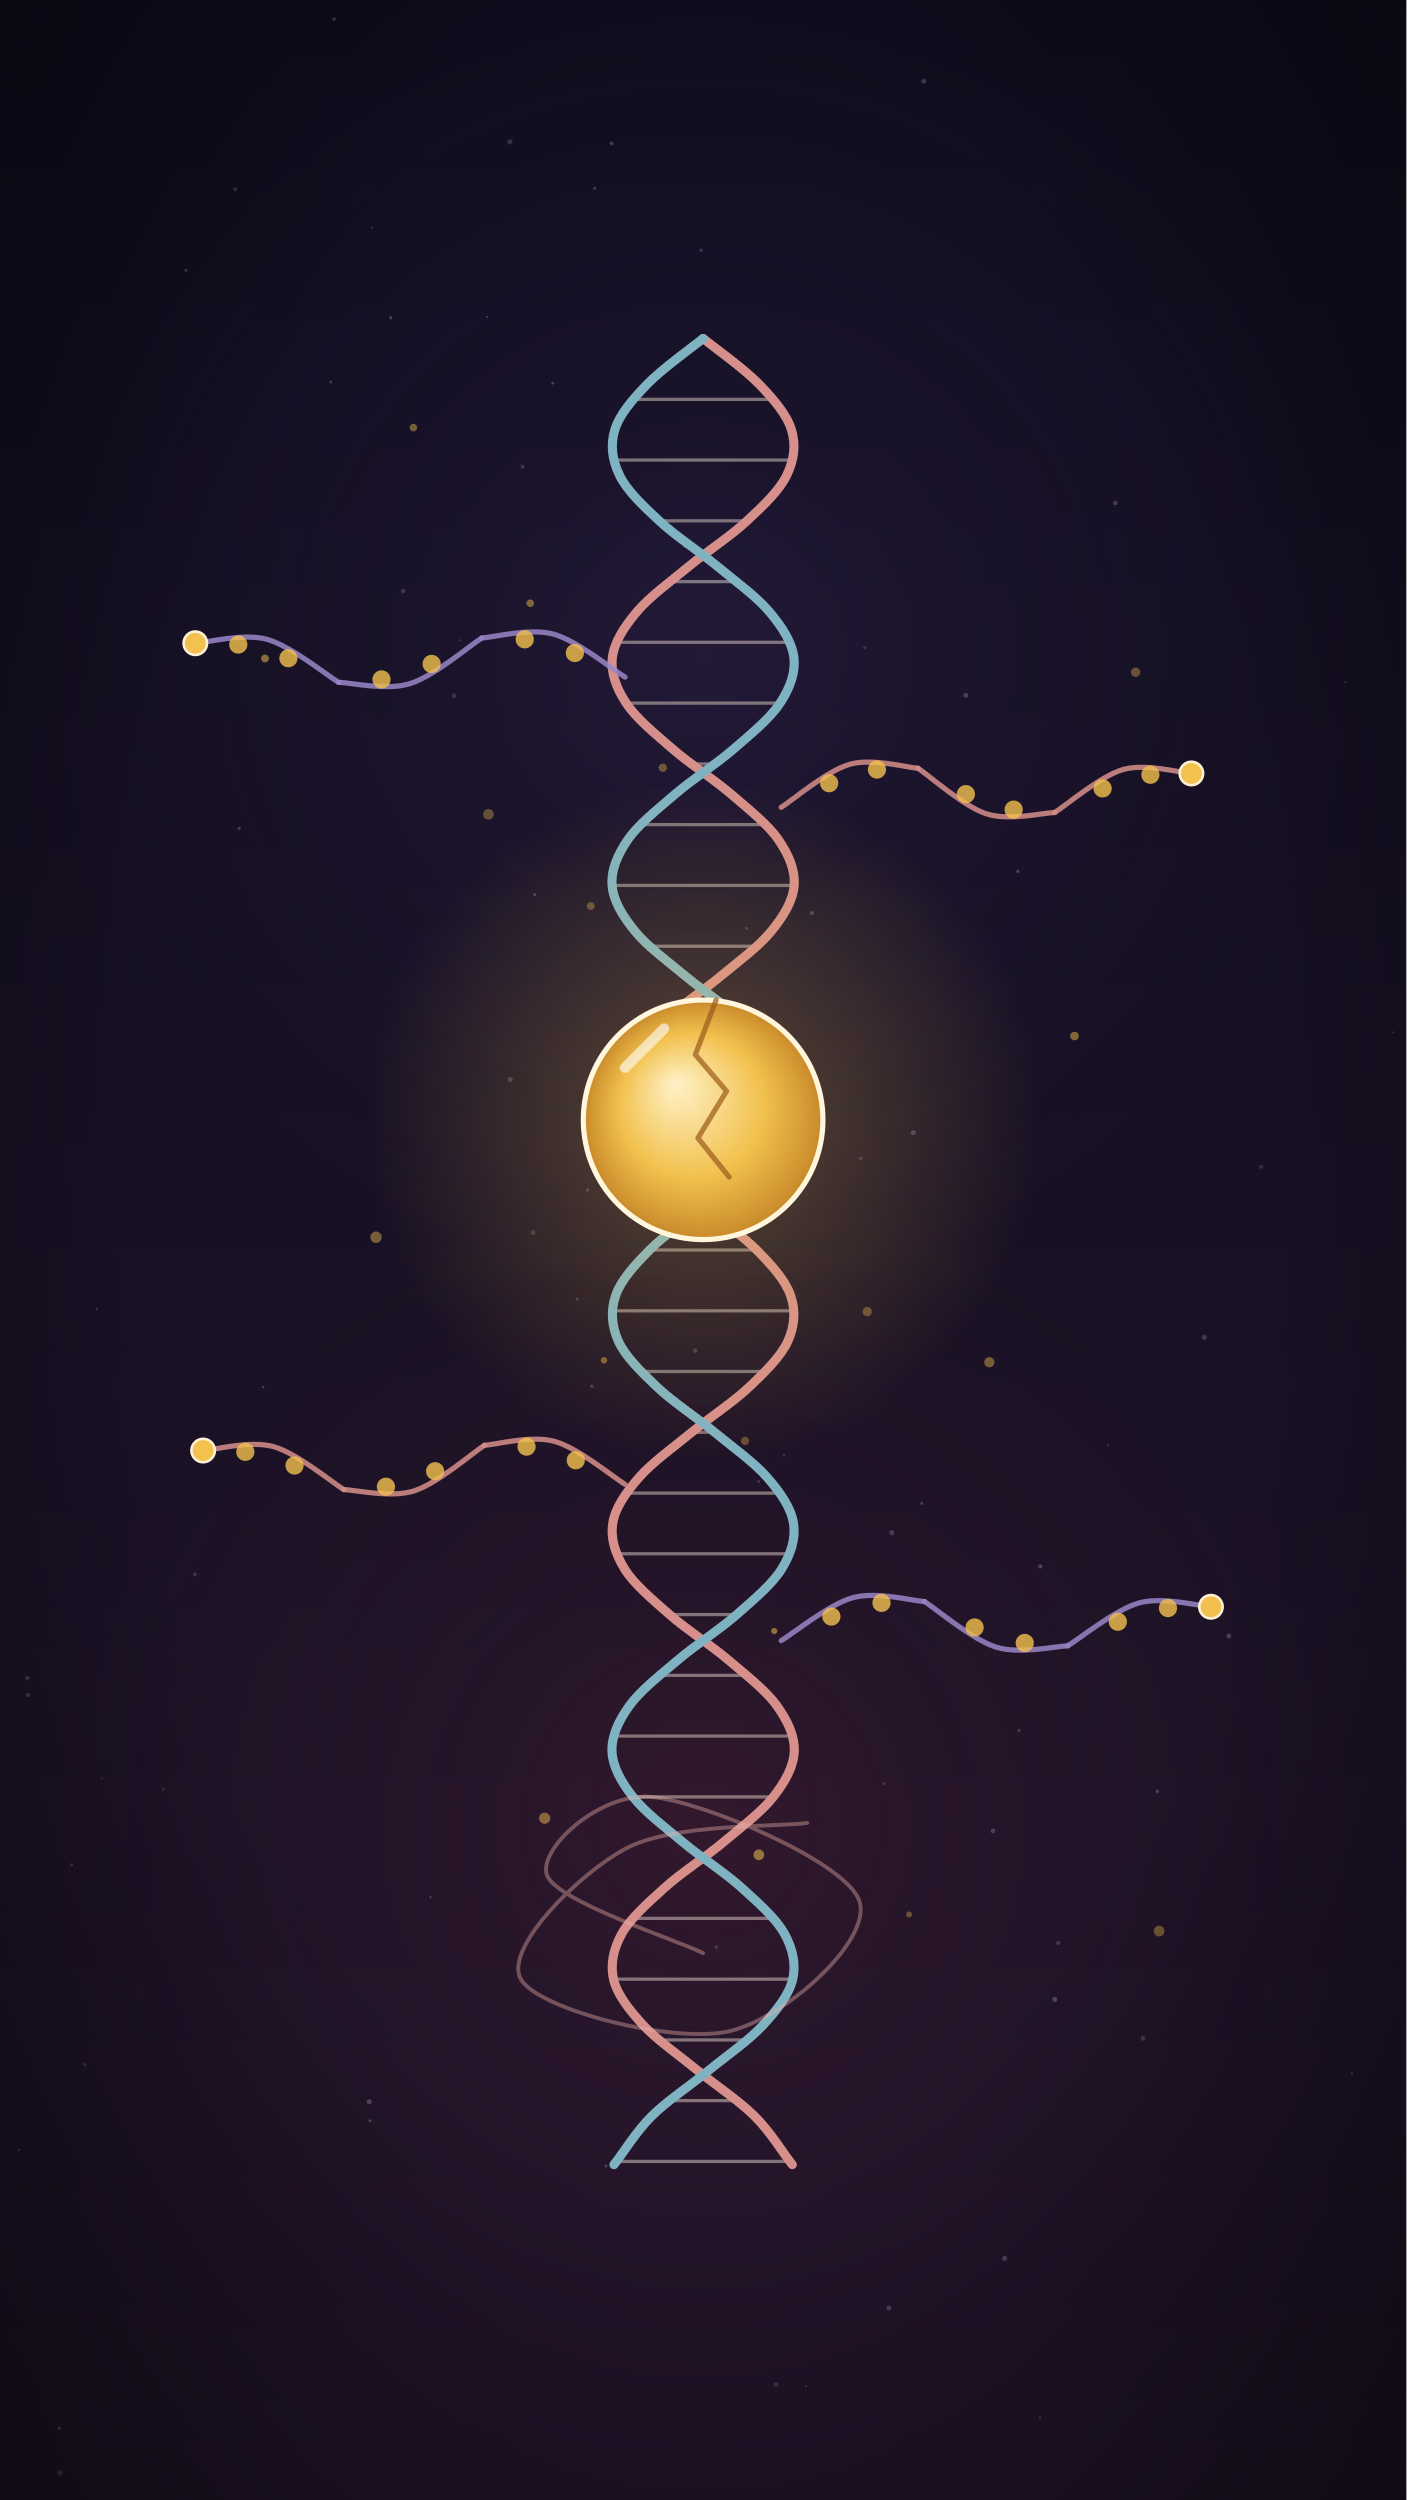
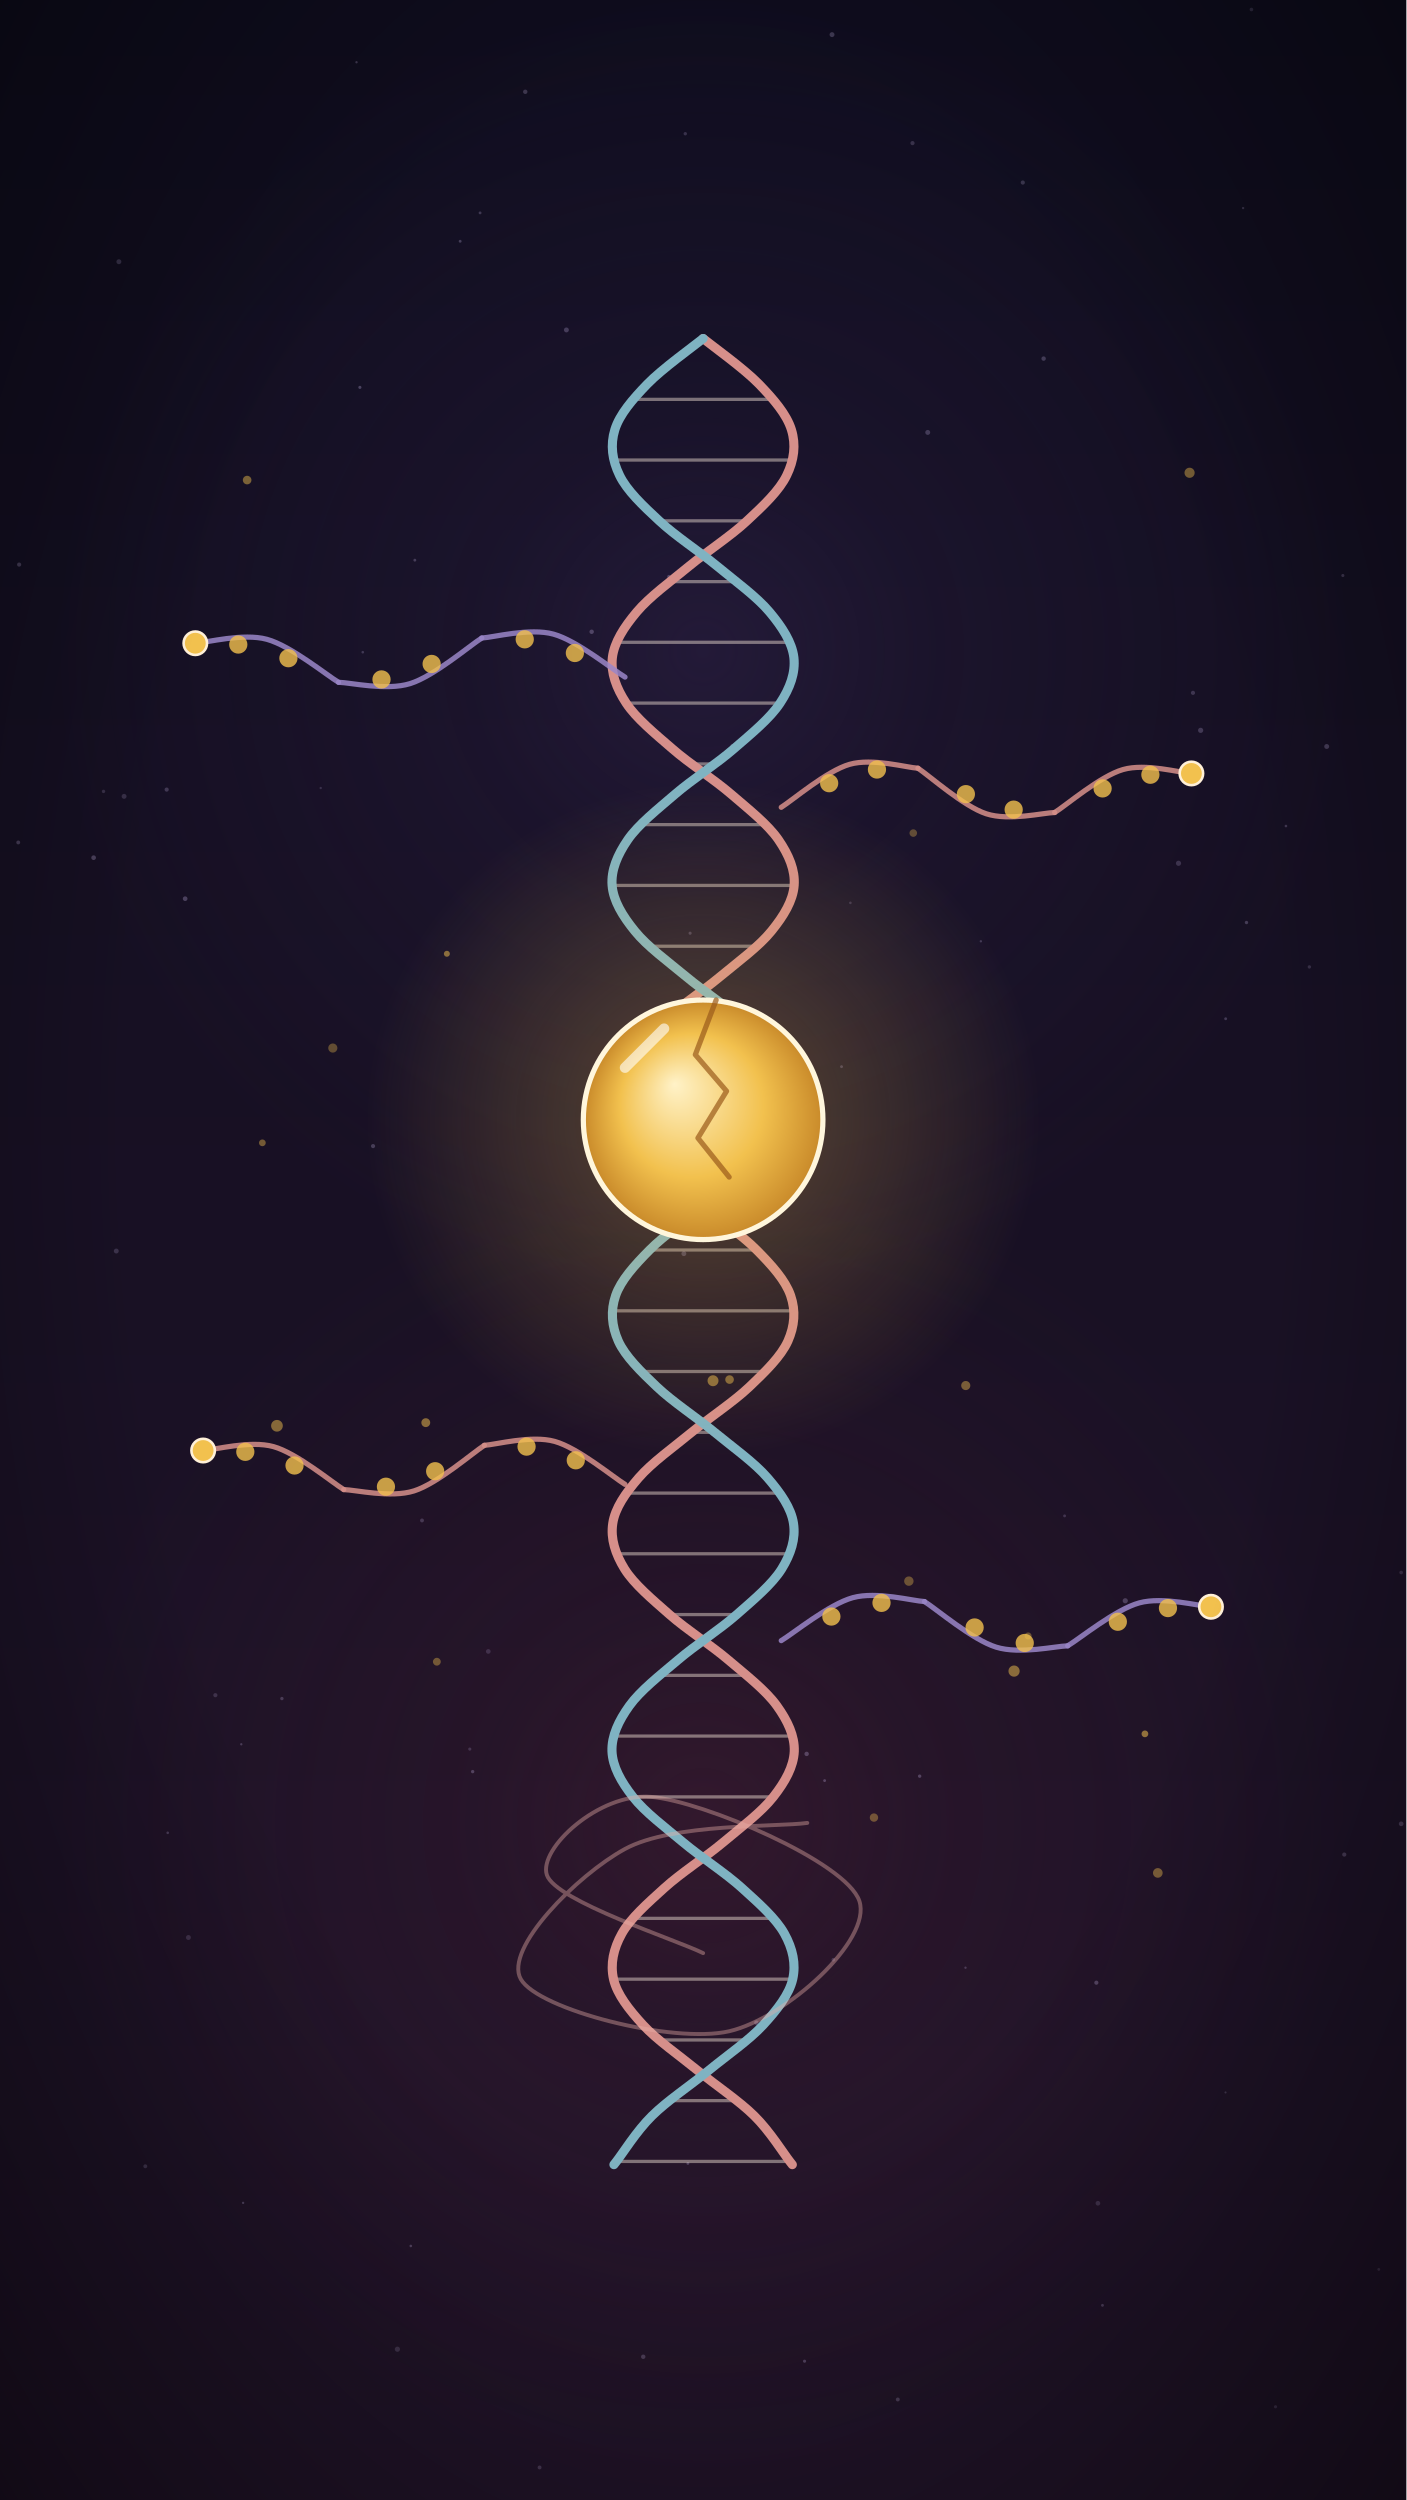
<svg xmlns="http://www.w3.org/2000/svg" viewBox="0 0 1080 1920" width="1080" height="1920">
  <defs>
    <linearGradient id="U004l1" x1="0" y1="0" x2="0" y2="1">
      <stop offset="0" stop-color="#0f0d1e" />
      <stop offset="1" stop-color="#22142a" />
    </linearGradient>
    <radialGradient id="U004r2" cx="0.5" cy="0.5" r="0.5">
      <stop offset="0" stop-color="#3a2a5a" stop-opacity="0.4" />
      <stop offset="0.35" stop-color="#3a2a5a" stop-opacity="0.18" />
      <stop offset="1" stop-color="#3a2a5a" stop-opacity="0" />
    </radialGradient>
    <radialGradient id="U004r3" cx="0.5" cy="0.5" r="0.5">
      <stop offset="0" stop-color="#5a2438" stop-opacity="0.35" />
      <stop offset="0.35" stop-color="#5a2438" stop-opacity="0.158" />
      <stop offset="1" stop-color="#5a2438" stop-opacity="0" />
    </radialGradient>
    <radialGradient id="U004r4" cx="0.5" cy="0.5" r="0.5">
      <stop offset="0" stop-color="#f2c14e" stop-opacity="0.45" />
      <stop offset="0.35" stop-color="#f2c14e" stop-opacity="0.203" />
      <stop offset="1" stop-color="#f2c14e" stop-opacity="0" />
    </radialGradient>
    <radialGradient id="U004r5" cx="0.5" cy="0.5" r="0.5" fx="0.38" fy="0.35">
      <stop offset="0" stop-color="#fff2c8" />
      <stop offset="0.6" stop-color="#f2c14e" />
      <stop offset="1" stop-color="#c98a2a" />
    </radialGradient>
    <radialGradient id="U004r6" cx="0.5" cy="0.45" r="0.75">
      <stop offset="0.55" stop-color="#000" stop-opacity="0" />
      <stop offset="1" stop-color="#000" stop-opacity="0.5" />
    </radialGradient>
  </defs>
  <rect x="0" y="0" width="1080" height="1920" fill="url(#U004l1)" />
  <circle cx="540" cy="500" r="500" fill="url(#U004r2)" />
  <circle cx="540" cy="1400" r="500" fill="url(#U004r3)" />
-   <circle cx="550.1" cy="1495.4" r="1.3" fill="#c8b8e8" opacity="0.23" />
-   <circle cx="1038.2" cy="1592.4" r="0.9" fill="#c8b8e8" opacity="0.29" />
-   <circle cx="968.6" cy="896.1" r="1.6" fill="#c8b8e8" opacity="0.18" />
-   <circle cx="707.9" cy="1154.6" r="1.2" fill="#c8b8e8" opacity="0.23" />
-   <circle cx="14.6" cy="1651.1" r="0.9" fill="#c8b8e8" opacity="0.25" />
-   <circle cx="602.1" cy="1117.6" r="0.9" fill="#c8b8e8" opacity="0.19" />
-   <circle cx="74.3" cy="1005.2" r="0.8" fill="#c8b8e8" opacity="0.27" />
-   <circle cx="374" cy="243.4" r="0.8" fill="#c8b8e8" opacity="0.27" />
-   <circle cx="943.7" cy="1256.4" r="1.9" fill="#c8b8e8" opacity="0.28" />
-   <circle cx="330.6" cy="1457" r="0.9" fill="#c8b8e8" opacity="0.26" />
-   <circle cx="490" cy="1382.1" r="1.7" fill="#c8b8e8" opacity="0.24" />
-   <circle cx="465.4" cy="1663.5" r="1.1" fill="#c8b8e8" opacity="0.3" />
-   <circle cx="65.1" cy="1585.6" r="1.2" fill="#c8b8e8" opacity="0.2" />
-   <circle cx="401.3" cy="358.4" r="1.5" fill="#c8b8e8" opacity="0.22" />
-   <circle cx="545.6" cy="1419" r="1" fill="#c8b8e8" opacity="0.27" />
-   <circle cx="682.7" cy="1772.6" r="1.9" fill="#c8b8e8" opacity="0.27" />
-   <circle cx="525.8" cy="419.5" r="1.1" fill="#c8b8e8" opacity="0.29" />
-   <circle cx="125.4" cy="1374.2" r="0.9" fill="#c8b8e8" opacity="0.22" />
-   <circle cx="596" cy="1831.2" r="1.8" fill="#c8b8e8" opacity="0.19" />
-   <circle cx="424.5" cy="294.3" r="1.1" fill="#c8b8e8" opacity="0.27" />
-   <circle cx="149.7" cy="1209.1" r="1.5" fill="#c8b8e8" opacity="0.2" />
-   <circle cx="701.4" cy="869.9" r="2" fill="#c8b8e8" opacity="0.25" />
-   <circle cx="391.6" cy="109" r="2" fill="#c8b8e8" opacity="0.19" />
-   <circle cx="469.7" cy="110.2" r="1.5" fill="#c8b8e8" opacity="0.25" />
-   <circle cx="582.7" cy="1137.8" r="1.2" fill="#c8b8e8" opacity="0.21" />
-   <circle cx="284.3" cy="1628.8" r="1.2" fill="#c8b8e8" opacity="0.27" />
-   <circle cx="55" cy="1432.1" r="1.1" fill="#c8b8e8" opacity="0.23" />
-   <circle cx="456.7" cy="144.7" r="1.2" fill="#c8b8e8" opacity="0.26" />
-   <circle cx="180.7" cy="145.3" r="1.5" fill="#c8b8e8" opacity="0.2" />
-   <circle cx="21.6" cy="1301.7" r="1.6" fill="#c8b8e8" opacity="0.24" />
-   <circle cx="619.2" cy="1832.3" r="0.8" fill="#c8b8e8" opacity="0.24" />
-   <circle cx="812.7" cy="1492.2" r="1.5" fill="#c8b8e8" opacity="0.23" />
-   <circle cx="538.5" cy="192.2" r="1.3" fill="#c8b8e8" opacity="0.2" />
-   <circle cx="202.1" cy="1065.4" r="0.9" fill="#c8b8e8" opacity="0.29" />
-   <circle cx="782.6" cy="1329" r="1.3" fill="#c8b8e8" opacity="0.21" />
-   <circle cx="391.9" cy="829.1" r="1.9" fill="#c8b8e8" opacity="0.24" />
-   <circle cx="443.2" cy="997.7" r="1" fill="#c8b8e8" opacity="0.26" />
-   <circle cx="576.1" cy="870.9" r="1.3" fill="#c8b8e8" opacity="0.23" />
-   <circle cx="46.2" cy="1899.1" r="2" fill="#c8b8e8" opacity="0.23" />
-   <circle cx="309.6" cy="453.9" r="1.7" fill="#c8b8e8" opacity="0.21" />
-   <circle cx="1070" cy="792.8" r="0.8" fill="#c8b8e8" opacity="0.19" />
-   <circle cx="762.6" cy="1406.1" r="1.8" fill="#c8b8e8" opacity="0.25" />
-   <circle cx="348.7" cy="534.3" r="1.9" fill="#c8b8e8" opacity="0.18" />
-   <circle cx="21" cy="1288.7" r="1.6" fill="#c8b8e8" opacity="0.22" />
-   <circle cx="888.8" cy="1375.8" r="1.4" fill="#c8b8e8" opacity="0.26" />
-   <circle cx="451.3" cy="913.9" r="1.3" fill="#c8b8e8" opacity="0.23" />
-   <circle cx="353.6" cy="491.7" r="0.8" fill="#c8b8e8" opacity="0.19" />
-   <circle cx="454.6" cy="1064.7" r="1.3" fill="#c8b8e8" opacity="0.26" />
-   <circle cx="573.3" cy="713" r="1.1" fill="#c8b8e8" opacity="0.22" />
-   <circle cx="142.8" cy="207.6" r="1.2" fill="#c8b8e8" opacity="0.26" />
-   <circle cx="517.8" cy="907.3" r="1" fill="#c8b8e8" opacity="0.27" />
-   <circle cx="925" cy="1027" r="2" fill="#c8b8e8" opacity="0.23" />
-   <circle cx="799" cy="1203" r="1.6" fill="#c8b8e8" opacity="0.28" />
-   <circle cx="771.5" cy="1734.4" r="2" fill="#c8b8e8" opacity="0.28" />
-   <circle cx="856.6" cy="386.3" r="1.7" fill="#c8b8e8" opacity="0.27" />
-   <circle cx="283.6" cy="1614.1" r="2" fill="#c8b8e8" opacity="0.29" />
-   <circle cx="300.1" cy="244" r="1.3" fill="#c8b8e8" opacity="0.26" />
-   <circle cx="850.9" cy="1110.1" r="0.8" fill="#c8b8e8" opacity="0.19" />
-   <circle cx="661.1" cy="889.7" r="1.5" fill="#c8b8e8" opacity="0.2" />
-   <circle cx="678.8" cy="1369.8" r="1.2" fill="#c8b8e8" opacity="0.18" />
-   <circle cx="709.4" cy="62.4" r="1.9" fill="#c8b8e8" opacity="0.24" />
-   <circle cx="256.6" cy="14.7" r="1.4" fill="#c8b8e8" opacity="0.24" />
-   <circle cx="684.9" cy="1177.1" r="2" fill="#c8b8e8" opacity="0.23" />
-   <circle cx="781.7" cy="669.2" r="1.3" fill="#c8b8e8" opacity="0.28" />
-   <circle cx="741.8" cy="534" r="1.9" fill="#c8b8e8" opacity="0.26" />
-   <circle cx="623.5" cy="701.2" r="1.5" fill="#c8b8e8" opacity="0.29" />
-   <circle cx="254" cy="293.5" r="1.1" fill="#c8b8e8" opacity="0.27" />
-   <circle cx="877.9" cy="1565.5" r="1.8" fill="#c8b8e8" opacity="0.23" />
-   <circle cx="78.2" cy="1365.8" r="0.8" fill="#c8b8e8" opacity="0.18" />
-   <circle cx="409.4" cy="946.6" r="2" fill="#c8b8e8" opacity="0.18" />
-   <circle cx="410.6" cy="687.1" r="1.1" fill="#c8b8e8" opacity="0.29" />
-   <circle cx="1033.4" cy="523.8" r="0.9" fill="#c8b8e8" opacity="0.19" />
-   <circle cx="810.1" cy="1535.6" r="1.9" fill="#c8b8e8" opacity="0.3" />
-   <circle cx="798.8" cy="1856.8" r="1.1" fill="#c8b8e8" opacity="0.21" />
-   <circle cx="913.9" cy="598.1" r="1.2" fill="#c8b8e8" opacity="0.29" />
-   <circle cx="45.5" cy="1865" r="1.3" fill="#c8b8e8" opacity="0.3" />
-   <circle cx="285.6" cy="174.8" r="0.8" fill="#c8b8e8" opacity="0.24" />
-   <circle cx="183.8" cy="636.2" r="1.3" fill="#c8b8e8" opacity="0.24" />
-   <circle cx="664.1" cy="497.3" r="1.3" fill="#c8b8e8" opacity="0.18" />
-   <circle cx="533.9" cy="1037.3" r="1.7" fill="#c8b8e8" opacity="0.23" />
+   <circle cx="580.9" cy="1553.4" r="1.7" fill="#c8b8e8" opacity="0.27" />
+   <circle cx="513.8" cy="442.9" r="1.4" fill="#c8b8e8" opacity="0.29" />
+   <circle cx="741.5" cy="1511.2" r="0.9" fill="#c8b8e8" opacity="0.24" />
+   <circle cx="922.1" cy="560.9" r="2" fill="#c8b8e8" opacity="0.24" />
+   <circle cx="1058.9" cy="1742.9" r="1.1" fill="#c8b8e8" opacity="0.18" />
+   <circle cx="451.8" cy="859.9" r="1.7" fill="#c8b8e8" opacity="0.23" />
+   <circle cx="144.7" cy="1488" r="1.9" fill="#c8b8e8" opacity="0.19" />
+   <circle cx="957.3" cy="708.5" r="1.3" fill="#c8b8e8" opacity="0.26" />
+   <circle cx="273.8" cy="47.8" r="0.9" fill="#c8b8e8" opacity="0.26" />
+   <circle cx="528.3" cy="1661.5" r="1.1" fill="#c8b8e8" opacity="0.28" />
+   <circle cx="403.4" cy="70.5" r="1.7" fill="#c8b8e8" opacity="0.24" />
+   <circle cx="646.3" cy="819.2" r="1.1" fill="#c8b8e8" opacity="0.25" />
+   <circle cx="961.1" cy="7.3" r="1.4" fill="#c8b8e8" opacity="0.18" />
+   <circle cx="318.6" cy="430.2" r="1.1" fill="#c8b8e8" opacity="0.26" />
+   <circle cx="843.2" cy="1692.1" r="1.8" fill="#c8b8e8" opacity="0.19" />
+   <circle cx="525.2" cy="962.8" r="1.9" fill="#c8b8e8" opacity="0.26" />
+   <circle cx="111.6" cy="1663.7" r="1.5" fill="#c8b8e8" opacity="0.22" />
+   <circle cx="128.8" cy="1407.6" r="1" fill="#c8b8e8" opacity="0.25" />
+   <circle cx="633.3" cy="1367.5" r="1.1" fill="#c8b8e8" opacity="0.29" />
+   <circle cx="562.4" cy="572.8" r="1.4" fill="#c8b8e8" opacity="0.25" />
+   <circle cx="987.6" cy="634.4" r="1" fill="#c8b8e8" opacity="0.24" />
+   <circle cx="640" cy="1505.1" r="1.4" fill="#c8b8e8" opacity="0.21" />
+   <circle cx="353.4" cy="185.3" r="1.1" fill="#c8b8e8" opacity="0.27" />
+   <circle cx="1032.4" cy="1424.3" r="1.6" fill="#c8b8e8" opacity="0.25" />
+   <circle cx="979.6" cy="1848.4" r="1.2" fill="#c8b8e8" opacity="0.2" />
+   <circle cx="1031.3" cy="442" r="1.2" fill="#c8b8e8" opacity="0.22" />
+   <circle cx="128" cy="606.4" r="1.6" fill="#c8b8e8" opacity="0.24" />
+   <circle cx="165.4" cy="1301.9" r="1.6" fill="#c8b8e8" opacity="0.19" />
+   <circle cx="1076.1" cy="1400.7" r="1.8" fill="#c8b8e8" opacity="0.25" />
+   <circle cx="1076.1" cy="1207.7" r="1.4" fill="#c8b8e8" opacity="0.19" />
+   <circle cx="526.3" cy="102.7" r="1.3" fill="#c8b8e8" opacity="0.21" />
+   <circle cx="305.2" cy="1804.2" r="2" fill="#c8b8e8" opacity="0.2" />
+   <circle cx="700.8" cy="109.9" r="1.6" fill="#c8b8e8" opacity="0.21" />
+   <circle cx="14" cy="647" r="1.5" fill="#c8b8e8" opacity="0.26" />
+   <circle cx="324.1" cy="1167.7" r="1.5" fill="#c8b8e8" opacity="0.23" />
+   <circle cx="14.7" cy="433.6" r="1.6" fill="#c8b8e8" opacity="0.26" />
+   <circle cx="185.3" cy="1339.6" r="0.9" fill="#c8b8e8" opacity="0.25" />
+   <circle cx="801.5" cy="275.4" r="1.7" fill="#c8b8e8" opacity="0.25" />
+   <circle cx="278.6" cy="500.9" r="1" fill="#c8b8e8" opacity="0.23" />
+   <circle cx="91.3" cy="201" r="1.9" fill="#c8b8e8" opacity="0.22" />
+   <circle cx="315.5" cy="1724.9" r="1" fill="#c8b8e8" opacity="0.3" />
+   <circle cx="846.7" cy="1770.5" r="1.1" fill="#c8b8e8" opacity="0.27" />
+   <circle cx="916.2" cy="532.1" r="1.6" fill="#c8b8e8" opacity="0.22" />
+   <circle cx="216.5" cy="1304.5" r="1.3" fill="#c8b8e8" opacity="0.24" />
+   <circle cx="79.5" cy="607.8" r="1.3" fill="#c8b8e8" opacity="0.19" />
+   <circle cx="375" cy="1268.3" r="1.8" fill="#c8b8e8" opacity="0.18" />
+   <circle cx="954.7" cy="159.8" r="0.9" fill="#c8b8e8" opacity="0.23" />
+   <circle cx="360.8" cy="1343.3" r="1.2" fill="#c8b8e8" opacity="0.2" />
+   <circle cx="95.3" cy="611.6" r="1.9" fill="#c8b8e8" opacity="0.19" />
+   <circle cx="286.5" cy="880.2" r="1.6" fill="#c8b8e8" opacity="0.26" />
+   <circle cx="712.5" cy="332.1" r="1.9" fill="#c8b8e8" opacity="0.25" />
+   <circle cx="785.5" cy="140.2" r="1.6" fill="#c8b8e8" opacity="0.23" />
+   <circle cx="276.4" cy="297.5" r="1.2" fill="#c8b8e8" opacity="0.3" />
+   <circle cx="246.3" cy="605.2" r="0.9" fill="#c8b8e8" opacity="0.19" />
+   <circle cx="941.2" cy="1607" r="0.8" fill="#c8b8e8" opacity="0.22" />
+   <circle cx="414.4" cy="1895" r="1.5" fill="#c8b8e8" opacity="0.24" />
+   <circle cx="71.9" cy="658.7" r="1.8" fill="#c8b8e8" opacity="0.29" />
+   <circle cx="368.7" cy="163.5" r="1.1" fill="#c8b8e8" opacity="0.24" />
+   <circle cx="941.3" cy="782.4" r="1.1" fill="#c8b8e8" opacity="0.25" />
+   <circle cx="905.1" cy="663" r="2" fill="#c8b8e8" opacity="0.21" />
+   <circle cx="363" cy="1360.6" r="1.3" fill="#c8b8e8" opacity="0.28" />
+   <circle cx="639" cy="26.6" r="1.9" fill="#c8b8e8" opacity="0.25" />
+   <circle cx="689.5" cy="1842.8" r="1.5" fill="#c8b8e8" opacity="0.26" />
+   <circle cx="530" cy="716.7" r="1.2" fill="#c8b8e8" opacity="0.24" />
+   <circle cx="619.5" cy="1347" r="1.7" fill="#c8b8e8" opacity="0.29" />
+   <circle cx="842" cy="1522.7" r="1.6" fill="#c8b8e8" opacity="0.29" />
+   <circle cx="186.7" cy="1691.8" r="0.9" fill="#c8b8e8" opacity="0.3" />
+   <circle cx="454.4" cy="485.2" r="1.7" fill="#c8b8e8" opacity="0.29" />
+   <circle cx="1005.6" cy="742.6" r="1.3" fill="#c8b8e8" opacity="0.19" />
+   <circle cx="1018.9" cy="573.3" r="1.9" fill="#c8b8e8" opacity="0.26" />
+   <circle cx="494" cy="1810" r="1.7" fill="#c8b8e8" opacity="0.26" />
+   <circle cx="653.1" cy="693.4" r="1" fill="#c8b8e8" opacity="0.2" />
+   <circle cx="617.9" cy="1813.4" r="1.2" fill="#c8b8e8" opacity="0.3" />
+   <circle cx="706.3" cy="1364.1" r="1.3" fill="#c8b8e8" opacity="0.29" />
+   <circle cx="817.6" cy="1164.2" r="1.1" fill="#c8b8e8" opacity="0.21" />
+   <circle cx="753.3" cy="722.9" r="0.9" fill="#c8b8e8" opacity="0.24" />
+   <circle cx="864.2" cy="1229.4" r="2" fill="#c8b8e8" opacity="0.27" />
+   <circle cx="435" cy="253.4" r="1.9" fill="#c8b8e8" opacity="0.26" />
+   <circle cx="89.3" cy="960.8" r="1.9" fill="#c8b8e8" opacity="0.2" />
+   <circle cx="142.2" cy="690.2" r="1.8" fill="#c8b8e8" opacity="0.29" />
  <line x1="540" y1="260" x2="540" y2="260" fill="none" stroke="#f4e4d8" stroke-width="2.5" opacity="0.45" stroke-linecap="round" stroke-linejoin="round" />
  <line x1="593.9" y1="306.7" x2="486.1" y2="306.7" fill="none" stroke="#f4e4d8" stroke-width="2.5" opacity="0.45" stroke-linecap="round" stroke-linejoin="round" />
  <line x1="608.8" y1="353.3" x2="471.2" y2="353.3" fill="none" stroke="#f4e4d8" stroke-width="2.5" opacity="0.45" stroke-linecap="round" stroke-linejoin="round" />
  <line x1="573.7" y1="400" x2="506.3" y2="400" fill="none" stroke="#f4e4d8" stroke-width="2.5" opacity="0.45" stroke-linecap="round" stroke-linejoin="round" />
  <line x1="514.2" y1="446.7" x2="565.8" y2="446.7" fill="none" stroke="#f4e4d8" stroke-width="2.5" opacity="0.45" stroke-linecap="round" stroke-linejoin="round" />
  <line x1="473.4" y1="493.3" x2="606.6" y2="493.3" fill="none" stroke="#f4e4d8" stroke-width="2.5" opacity="0.45" stroke-linecap="round" stroke-linejoin="round" />
  <line x1="480.9" y1="540" x2="599.1" y2="540" fill="none" stroke="#f4e4d8" stroke-width="2.5" opacity="0.45" stroke-linecap="round" stroke-linejoin="round" />
  <line x1="531.2" y1="586.7" x2="548.8" y2="586.7" fill="none" stroke="#f4e4d8" stroke-width="2.5" opacity="0.45" stroke-linecap="round" stroke-linejoin="round" />
  <line x1="587.9" y1="633.3" x2="492.1" y2="633.3" fill="none" stroke="#f4e4d8" stroke-width="2.5" opacity="0.45" stroke-linecap="round" stroke-linejoin="round" />
  <line x1="609.9" y1="680" x2="470.1" y2="680" fill="none" stroke="#f4e4d8" stroke-width="2.5" opacity="0.45" stroke-linecap="round" stroke-linejoin="round" />
  <line x1="581.1" y1="726.7" x2="498.9" y2="726.7" fill="none" stroke="#f4e4d8" stroke-width="2.5" opacity="0.45" stroke-linecap="round" stroke-linejoin="round" />
  <line x1="522.6" y1="773.3" x2="557.4" y2="773.3" fill="none" stroke="#f4e4d8" stroke-width="2.5" opacity="0.45" stroke-linecap="round" stroke-linejoin="round" />
  <line x1="476.7" y1="820" x2="603.3" y2="820" fill="none" stroke="#f4e4d8" stroke-width="2.5" opacity="0.45" stroke-linecap="round" stroke-linejoin="round" />
  <line x1="476.7" y1="866.7" x2="603.3" y2="866.7" fill="none" stroke="#f4e4d8" stroke-width="2.5" opacity="0.45" stroke-linecap="round" stroke-linejoin="round" />
  <line x1="522.6" y1="913.3" x2="557.4" y2="913.3" fill="none" stroke="#f4e4d8" stroke-width="2.5" opacity="0.45" stroke-linecap="round" stroke-linejoin="round" />
  <line x1="581.1" y1="960" x2="498.9" y2="960" fill="none" stroke="#f4e4d8" stroke-width="2.5" opacity="0.45" stroke-linecap="round" stroke-linejoin="round" />
  <line x1="609.9" y1="1006.7" x2="470.1" y2="1006.7" fill="none" stroke="#f4e4d8" stroke-width="2.5" opacity="0.45" stroke-linecap="round" stroke-linejoin="round" />
  <line x1="587.9" y1="1053.3" x2="492.1" y2="1053.3" fill="none" stroke="#f4e4d8" stroke-width="2.5" opacity="0.45" stroke-linecap="round" stroke-linejoin="round" />
  <line x1="531.2" y1="1100" x2="548.8" y2="1100" fill="none" stroke="#f4e4d8" stroke-width="2.5" opacity="0.45" stroke-linecap="round" stroke-linejoin="round" />
  <line x1="480.9" y1="1146.7" x2="599.1" y2="1146.7" fill="none" stroke="#f4e4d8" stroke-width="2.5" opacity="0.45" stroke-linecap="round" stroke-linejoin="round" />
  <line x1="473.4" y1="1193.3" x2="606.6" y2="1193.3" fill="none" stroke="#f4e4d8" stroke-width="2.5" opacity="0.45" stroke-linecap="round" stroke-linejoin="round" />
  <line x1="514.2" y1="1240" x2="565.8" y2="1240" fill="none" stroke="#f4e4d8" stroke-width="2.5" opacity="0.45" stroke-linecap="round" stroke-linejoin="round" />
  <line x1="573.7" y1="1286.7" x2="506.3" y2="1286.7" fill="none" stroke="#f4e4d8" stroke-width="2.5" opacity="0.45" stroke-linecap="round" stroke-linejoin="round" />
  <line x1="608.8" y1="1333.3" x2="471.2" y2="1333.3" fill="none" stroke="#f4e4d8" stroke-width="2.5" opacity="0.45" stroke-linecap="round" stroke-linejoin="round" />
  <line x1="593.9" y1="1380" x2="486.1" y2="1380" fill="none" stroke="#f4e4d8" stroke-width="2.5" opacity="0.45" stroke-linecap="round" stroke-linejoin="round" />
  <line x1="540" y1="1426.7" x2="540" y2="1426.7" fill="none" stroke="#f4e4d8" stroke-width="2.5" opacity="0.45" stroke-linecap="round" stroke-linejoin="round" />
  <line x1="486.1" y1="1473.3" x2="593.9" y2="1473.3" fill="none" stroke="#f4e4d8" stroke-width="2.5" opacity="0.45" stroke-linecap="round" stroke-linejoin="round" />
  <line x1="471.2" y1="1520" x2="608.8" y2="1520" fill="none" stroke="#f4e4d8" stroke-width="2.5" opacity="0.45" stroke-linecap="round" stroke-linejoin="round" />
  <line x1="506.3" y1="1566.7" x2="573.7" y2="1566.7" fill="none" stroke="#f4e4d8" stroke-width="2.5" opacity="0.45" stroke-linecap="round" stroke-linejoin="round" />
  <line x1="565.8" y1="1613.3" x2="514.2" y2="1613.3" fill="none" stroke="#f4e4d8" stroke-width="2.5" opacity="0.45" stroke-linecap="round" stroke-linejoin="round" />
  <line x1="606.6" y1="1660" x2="473.4" y2="1660" fill="none" stroke="#f4e4d8" stroke-width="2.5" opacity="0.45" stroke-linecap="round" stroke-linejoin="round" />
  <path d="M540 260 C547.2 265.8 571.6 283.3 582.9 295 C594.2 306.7 604.2 318.3 607.8 330 C611.4 341.7 609.9 353.3 604.2 365 C598.6 376.7 586.3 388.3 573.7 400 C561.2 411.7 543.2 423.3 529 435 C514.9 446.7 498.8 458.3 489 470 C479.2 481.7 471.7 493.3 470.3 505 C469 516.7 473.2 528.3 480.9 540 C488.6 551.7 502.8 563.3 516.3 575 C529.7 586.7 548 598.3 561.6 610 C575.2 621.7 589.9 633.3 597.9 645 C605.9 656.7 610.8 668.3 609.9 680 C609 691.7 602 703.3 592.5 715 C583.1 726.7 567.2 738.3 553.1 750 C539.1 761.7 521 773.3 508.2 785 C495.5 796.7 482.8 808.3 476.7 820 C470.6 831.7 468.6 843.3 471.7 855 C474.8 866.7 484.4 878.3 495.4 890 C506.4 901.7 523.5 913.3 537.8 925 C552.1 936.7 569.6 948.3 581.1 960 C592.7 971.7 603.2 983.3 607.2 995 C611.2 1006.7 610.3 1018.3 605.1 1030 C599.8 1041.7 587.9 1053.3 575.6 1065 C563.3 1076.7 545.4 1088.3 531.2 1100 C517 1111.7 500.6 1123.3 490.5 1135 C480.4 1146.7 472.3 1158.3 470.6 1170 C468.8 1181.7 472.5 1193.3 479.7 1205 C487 1216.7 500.9 1228.3 514.2 1240 C527.5 1251.7 545.8 1263.3 559.5 1275 C573.3 1286.7 588.2 1298.3 596.6 1310 C605 1321.7 610.4 1333.3 610 1345 C609.5 1356.7 603.1 1368.3 593.9 1380 C584.8 1391.7 569.2 1403.3 555.3 1415 C541.3 1426.7 523.1 1438.3 510.2 1450 C497.3 1461.7 484.1 1473.3 477.6 1485 C471.1 1496.7 468.6 1508.3 471.2 1520 C473.9 1531.7 483 1543.3 493.7 1555 C504.4 1566.7 521.3 1578.3 535.6 1590 C549.9 1601.7 567.5 1613.3 579.3 1625 C591.2 1636.7 602 1654.2 606.6 1660 C611.1 1665.8 606.6 1660 606.6 1660" fill="none" stroke="#d68f8a" stroke-width="7" stroke-linecap="round" stroke-linejoin="round" />
  <path d="M540 260 C532.8 265.8 508.4 283.3 497.1 295 C485.8 306.7 475.8 318.3 472.2 330 C468.6 341.7 470.1 353.3 475.8 365 C481.4 376.7 493.7 388.3 506.3 400 C518.8 411.7 536.8 423.3 551 435 C565.1 446.7 581.2 458.3 591 470 C600.8 481.7 608.3 493.3 609.7 505 C611 516.7 606.8 528.3 599.1 540 C591.4 551.7 577.2 563.3 563.7 575 C550.3 586.7 532 598.3 518.4 610 C504.8 621.7 490.1 633.3 482.1 645 C474.1 656.7 469.2 668.3 470.1 680 C471 691.7 478 703.3 487.5 715 C496.9 726.7 512.8 738.3 526.9 750 C540.9 761.7 559 773.3 571.8 785 C584.5 796.7 597.2 808.3 603.3 820 C609.4 831.7 611.4 843.3 608.3 855 C605.2 866.7 595.6 878.3 584.6 890 C573.6 901.7 556.5 913.3 542.2 925 C527.9 936.7 510.4 948.3 498.9 960 C487.3 971.7 476.8 983.3 472.8 995 C468.8 1006.7 469.7 1018.3 474.9 1030 C480.2 1041.7 492.1 1053.3 504.4 1065 C516.7 1076.7 534.6 1088.3 548.8 1100 C563 1111.7 579.4 1123.3 589.5 1135 C599.6 1146.7 607.7 1158.3 609.4 1170 C611.2 1181.7 607.5 1193.3 600.3 1205 C593 1216.7 579.1 1228.3 565.8 1240 C552.5 1251.7 534.2 1263.3 520.5 1275 C506.7 1286.7 491.8 1298.3 483.4 1310 C475 1321.7 469.6 1333.3 470 1345 C470.5 1356.7 476.9 1368.3 486.1 1380 C495.2 1391.7 510.8 1403.3 524.7 1415 C538.7 1426.7 556.9 1438.3 569.8 1450 C582.7 1461.7 595.9 1473.3 602.4 1485 C608.9 1496.7 611.4 1508.3 608.8 1520 C606.1 1531.7 597 1543.3 586.3 1555 C575.6 1566.7 558.7 1578.3 544.4 1590 C530.1 1601.7 512.5 1613.3 500.7 1625 C488.8 1636.7 478 1654.2 473.4 1660 C468.9 1665.8 473.4 1660 473.4 1660" fill="none" stroke="#7fb3c2" stroke-width="7" stroke-linecap="round" stroke-linejoin="round" />
  <g id="mv-chain-t1-1" data-pivot="480 520" data-amp="6">
    <path d="M480 520 C470.8 514.5 443.3 492 425 487 C406.7 482 379.2 489.5 370 490" fill="none" stroke="#9a86c8" stroke-width="4" opacity="0.85" stroke-linecap="round" stroke-linejoin="round" />
    <circle cx="441.5" cy="501.5" r="7" fill="#f2c14e" opacity="0.8" />
    <circle cx="403" cy="491" r="7" fill="#f2c14e" opacity="0.8" />
    <g id="mv-chain-t1-2" data-pivot="370 490" data-amp="6">
      <path d="M370 490 C360.8 495.8 333.3 519.3 315 525 C296.7 530.7 269.2 524.2 260 524" fill="none" stroke="#9a86c8" stroke-width="4" opacity="0.85" stroke-linecap="round" stroke-linejoin="round" />
      <circle cx="331.5" cy="509.9" r="7" fill="#f2c14e" opacity="0.8" />
      <circle cx="293" cy="521.8" r="7" fill="#f2c14e" opacity="0.8" />
      <g id="mv-chain-t1-3" data-pivot="260 524" data-amp="6">
        <path d="M260 524 C250.8 518.5 223.3 496 205 491 C186.7 486 159.2 493.5 150 494" fill="none" stroke="#9a86c8" stroke-width="4" opacity="0.85" stroke-linecap="round" stroke-linejoin="round" />
        <circle cx="221.5" cy="505.5" r="7" fill="#f2c14e" opacity="0.8" />
        <circle cx="183" cy="495" r="7" fill="#f2c14e" opacity="0.8" />
        <circle cx="150" cy="494" r="9" fill="#f2c14e" stroke="#fff0d8" stroke-width="2" stroke-linecap="round" stroke-linejoin="round" />
      </g>
    </g>
  </g>
  <g id="mv-chain-t2-1" data-pivot="600 620" data-amp="6">
    <path d="M600 620 C608.8 614.5 635 592 652.5 587 C670 582 696.2 589.5 705 590" fill="none" stroke="#d68f8a" stroke-width="4" opacity="0.85" stroke-linecap="round" stroke-linejoin="round" />
    <circle cx="636.8" cy="601.5" r="7" fill="#f2c14e" opacity="0.8" />
    <circle cx="673.5" cy="591" r="7" fill="#f2c14e" opacity="0.8" />
    <g id="mv-chain-t2-2" data-pivot="705 590" data-amp="6">
      <path d="M705 590 C713.8 595.8 740 619.3 757.5 625 C775 630.7 801.2 624.2 810 624" fill="none" stroke="#d68f8a" stroke-width="4" opacity="0.85" stroke-linecap="round" stroke-linejoin="round" />
      <circle cx="741.8" cy="609.9" r="7" fill="#f2c14e" opacity="0.8" />
      <circle cx="778.5" cy="621.8" r="7" fill="#f2c14e" opacity="0.8" />
      <g id="mv-chain-t2-3" data-pivot="810 624" data-amp="6">
        <path d="M810 624 C818.8 618.5 845 596 862.5 591 C880 586 906.2 593.5 915 594" fill="none" stroke="#d68f8a" stroke-width="4" opacity="0.85" stroke-linecap="round" stroke-linejoin="round" />
        <circle cx="846.8" cy="605.5" r="7" fill="#f2c14e" opacity="0.8" />
        <circle cx="883.5" cy="595" r="7" fill="#f2c14e" opacity="0.8" />
        <circle cx="915" cy="594" r="9" fill="#f2c14e" stroke="#fff0d8" stroke-width="2" stroke-linecap="round" stroke-linejoin="round" />
      </g>
    </g>
  </g>
  <g id="mv-chain-t3-1" data-pivot="480 1140" data-amp="6">
    <path d="M480 1140 C471 1134.5 444 1112 426 1107 C408 1102 381 1109.5 372 1110" fill="none" stroke="#d68f8a" stroke-width="4" opacity="0.85" stroke-linecap="round" stroke-linejoin="round" />
    <circle cx="442.2" cy="1121.5" r="7" fill="#f2c14e" opacity="0.8" />
    <circle cx="404.4" cy="1111" r="7" fill="#f2c14e" opacity="0.8" />
    <g id="mv-chain-t3-2" data-pivot="372 1110" data-amp="6">
      <path d="M372 1110 C363 1115.8 336 1139.3 318 1145 C300 1150.7 273 1144.2 264 1144" fill="none" stroke="#d68f8a" stroke-width="4" opacity="0.85" stroke-linecap="round" stroke-linejoin="round" />
      <circle cx="334.2" cy="1129.9" r="7" fill="#f2c14e" opacity="0.8" />
      <circle cx="296.4" cy="1141.8" r="7" fill="#f2c14e" opacity="0.8" />
      <g id="mv-chain-t3-3" data-pivot="264 1144" data-amp="6">
        <path d="M264 1144 C255 1138.5 228 1116 210 1111 C192 1106 165 1113.5 156 1114" fill="none" stroke="#d68f8a" stroke-width="4" opacity="0.85" stroke-linecap="round" stroke-linejoin="round" />
        <circle cx="226.2" cy="1125.5" r="7" fill="#f2c14e" opacity="0.8" />
        <circle cx="188.4" cy="1115" r="7" fill="#f2c14e" opacity="0.8" />
        <circle cx="156" cy="1114" r="9" fill="#f2c14e" stroke="#fff0d8" stroke-width="2" stroke-linecap="round" stroke-linejoin="round" />
      </g>
    </g>
  </g>
  <g id="mv-chain-t4-1" data-pivot="600 1260" data-amp="6">
    <path d="M600 1260 C609.2 1254.5 636.7 1232 655 1227 C673.3 1222 700.8 1229.5 710 1230" fill="none" stroke="#9a86c8" stroke-width="4" opacity="0.85" stroke-linecap="round" stroke-linejoin="round" />
    <circle cx="638.5" cy="1241.5" r="7" fill="#f2c14e" opacity="0.8" />
    <circle cx="677" cy="1231" r="7" fill="#f2c14e" opacity="0.8" />
    <g id="mv-chain-t4-2" data-pivot="710 1230" data-amp="6">
      <path d="M710 1230 C719.2 1235.8 746.7 1259.3 765 1265 C783.3 1270.7 810.8 1264.2 820 1264" fill="none" stroke="#9a86c8" stroke-width="4" opacity="0.85" stroke-linecap="round" stroke-linejoin="round" />
      <circle cx="748.5" cy="1249.9" r="7" fill="#f2c14e" opacity="0.8" />
      <circle cx="787" cy="1261.8" r="7" fill="#f2c14e" opacity="0.8" />
      <g id="mv-chain-t4-3" data-pivot="820 1264" data-amp="6">
        <path d="M820 1264 C829.2 1258.5 856.7 1236 875 1231 C893.3 1226 920.8 1233.5 930 1234" fill="none" stroke="#9a86c8" stroke-width="4" opacity="0.85" stroke-linecap="round" stroke-linejoin="round" />
        <circle cx="858.5" cy="1245.5" r="7" fill="#f2c14e" opacity="0.8" />
        <circle cx="897" cy="1235" r="7" fill="#f2c14e" opacity="0.8" />
        <circle cx="930" cy="1234" r="9" fill="#f2c14e" stroke="#fff0d8" stroke-width="2" stroke-linecap="round" stroke-linejoin="round" />
      </g>
    </g>
  </g>
  <path d="M540 1500 C520 1490 426.7 1460 420 1440 C413.3 1420 460 1376.7 500 1380 C540 1383.3 650 1430 660 1460 C670 1490 603.3 1550 560 1560 C516.7 1570 413.3 1543.3 400 1520 C386.7 1496.7 443.3 1440 480 1420 C516.7 1400 596.7 1403.3 620 1400" fill="none" stroke="#e8b0a8" stroke-width="3" opacity="0.4" stroke-linecap="round" stroke-linejoin="round" />
  <circle cx="540" cy="860" r="260" fill="url(#U004r4)" />
  <rect x="0" y="0" width="1080" height="1920" fill="none" />
  <g id="mv-core-wobble">
    <circle cx="540" cy="860" r="92" fill="url(#U004r5)" stroke="#fff6dc" stroke-width="4" stroke-linecap="round" stroke-linejoin="round" />
    <path d="M480 820 L510 790" fill="none" stroke="#ffffff" stroke-width="8" opacity="0.6" stroke-linecap="round" stroke-linejoin="round" />
    <path d="M550 768 L534 810 L558 838 L536 874 L560 904" fill="none" stroke="#9a5a1a" stroke-width="4" opacity="0.7" stroke-linecap="round" stroke-linejoin="round" />
  </g>
  <rect x="0" y="0" width="1080" height="1920" fill="none" />
  <g id="mv-cells-dust">
-     <circle cx="375.1" cy="625.4" r="4.1" fill="#f2c14e" opacity="0.34" />
-     <circle cx="453.7" cy="695.8" r="3" fill="#f2c14e" opacity="0.34" />
-     <circle cx="288.8" cy="950.2" r="4.4" fill="#f2c14e" opacity="0.44" />
-     <circle cx="582.8" cy="1424.5" r="4.1" fill="#f2c14e" opacity="0.54" />
-     <circle cx="759.8" cy="1046.2" r="3.9" fill="#f2c14e" opacity="0.43" />
-     <circle cx="407.2" cy="463.3" r="2.9" fill="#f2c14e" opacity="0.47" />
-     <circle cx="594.6" cy="1252.6" r="2.4" fill="#f2c14e" opacity="0.52" />
-     <circle cx="203.5" cy="505.7" r="3" fill="#f2c14e" opacity="0.53" />
-     <circle cx="825.2" cy="795.7" r="3.3" fill="#f2c14e" opacity="0.48" />
-     <circle cx="666" cy="1007.3" r="3.6" fill="#f2c14e" opacity="0.34" />
-     <circle cx="572.2" cy="1106.6" r="3.2" fill="#f2c14e" opacity="0.33" />
-     <circle cx="317.5" cy="328.4" r="2.9" fill="#f2c14e" opacity="0.43" />
-     <circle cx="890.2" cy="1483.1" r="4.1" fill="#f2c14e" opacity="0.39" />
-     <circle cx="872.2" cy="516.3" r="3.6" fill="#f2c14e" opacity="0.37" />
-     <circle cx="418.3" cy="1396.4" r="4.3" fill="#f2c14e" opacity="0.48" />
-     <circle cx="509" cy="589.6" r="3.2" fill="#f2c14e" opacity="0.38" />
-     <circle cx="463.9" cy="1044.7" r="2.5" fill="#f2c14e" opacity="0.44" />
-     <circle cx="698.2" cy="1470.3" r="2.3" fill="#f2c14e" opacity="0.35" />
+     <circle cx="889.2" cy="1438.4" r="3.7" fill="#f2c14e" opacity="0.43" />
+     <circle cx="560.3" cy="1059.5" r="3.3" fill="#f2c14e" opacity="0.47" />
+     <circle cx="255.6" cy="804.9" r="3.5" fill="#f2c14e" opacity="0.34" />
+     <circle cx="212.7" cy="1095" r="4.5" fill="#f2c14e" opacity="0.49" />
+     <circle cx="913.6" cy="363.1" r="3.9" fill="#f2c14e" opacity="0.44" />
+     <circle cx="741.7" cy="1064.1" r="3.5" fill="#f2c14e" opacity="0.43" />
+     <circle cx="879.3" cy="1331.6" r="2.6" fill="#f2c14e" opacity="0.54" />
+     <circle cx="698" cy="1214.3" r="3.6" fill="#f2c14e" opacity="0.36" />
+     <circle cx="789.6" cy="1256.4" r="2.7" fill="#f2c14e" opacity="0.36" />
+     <circle cx="343.2" cy="732.5" r="2.3" fill="#f2c14e" opacity="0.51" />
+     <circle cx="189.8" cy="368.7" r="3.3" fill="#f2c14e" opacity="0.46" />
+     <circle cx="701.4" cy="639.8" r="2.9" fill="#f2c14e" opacity="0.33" />
+     <circle cx="327" cy="1092.6" r="3.4" fill="#f2c14e" opacity="0.51" />
+     <circle cx="335.5" cy="1276.2" r="3" fill="#f2c14e" opacity="0.39" />
+     <circle cx="671.2" cy="1395.9" r="3.2" fill="#f2c14e" opacity="0.37" />
+     <circle cx="201.5" cy="877.7" r="2.6" fill="#f2c14e" opacity="0.42" />
+     <circle cx="778.8" cy="1283.4" r="4.3" fill="#f2c14e" opacity="0.5" />
+     <circle cx="547.6" cy="1060.4" r="4.2" fill="#f2c14e" opacity="0.51" />
  </g>
  <rect x="0" y="0" width="1080" height="1920" fill="url(#U004r6)" />
</svg>
